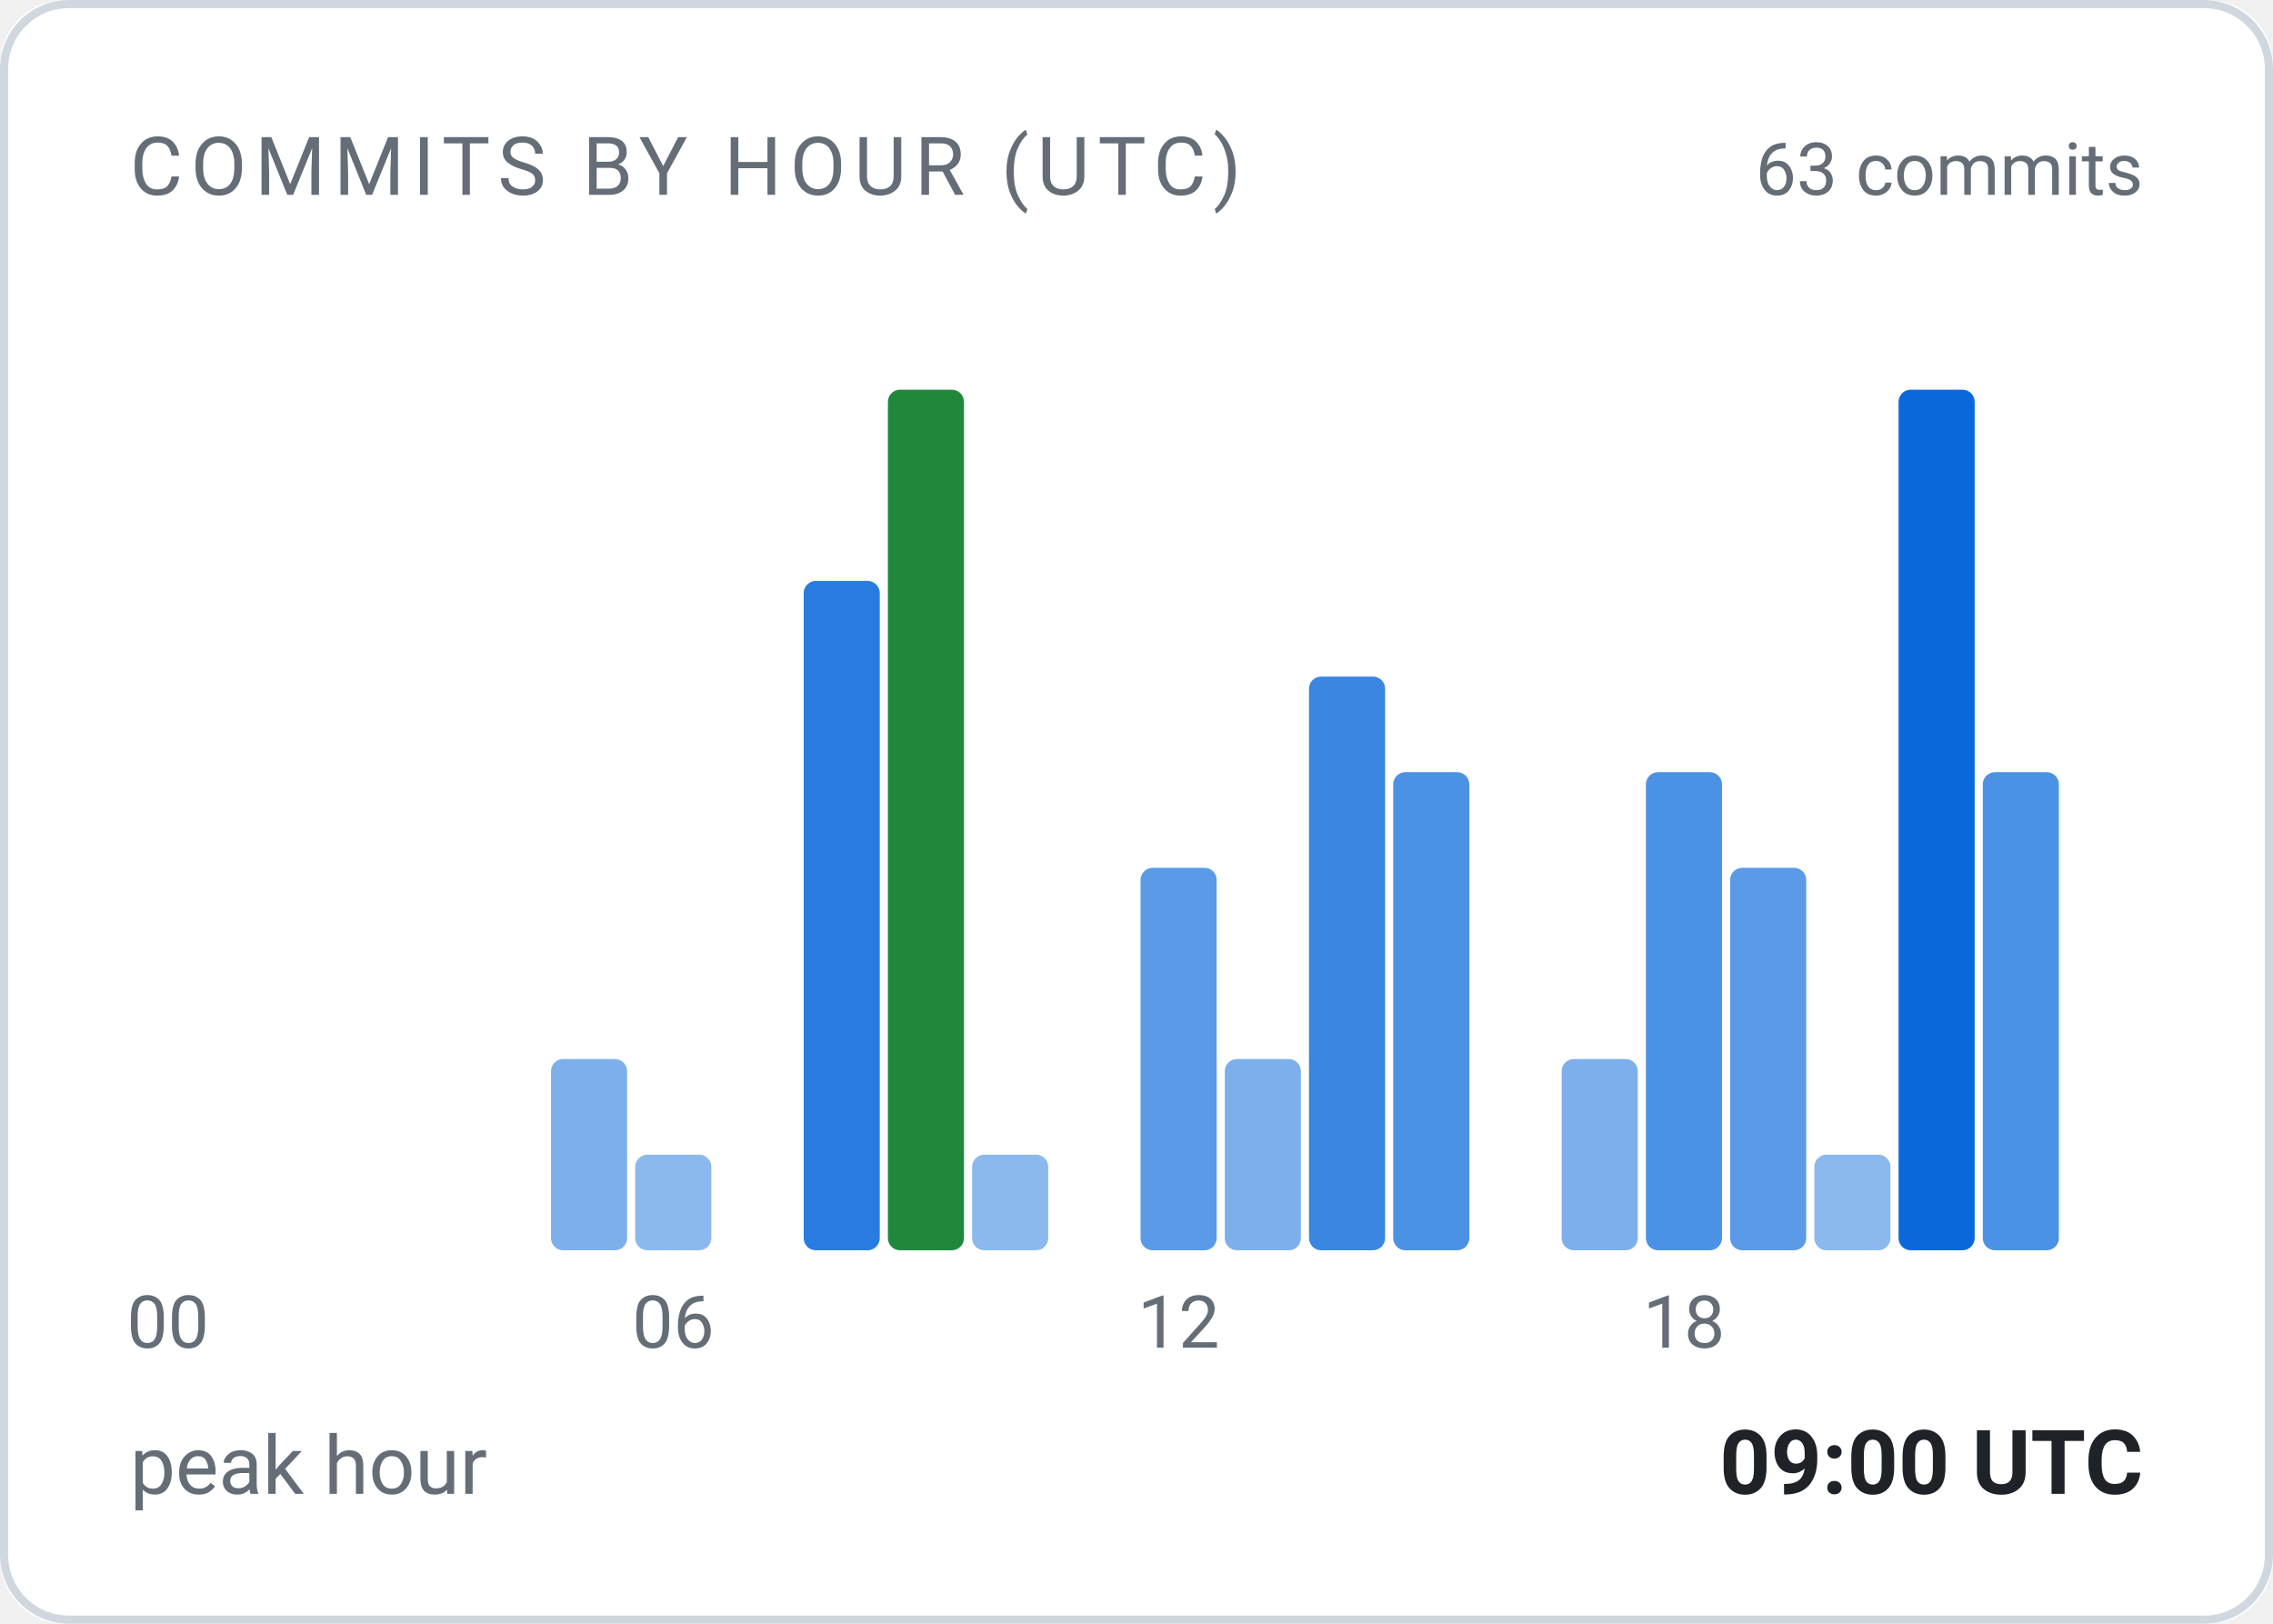
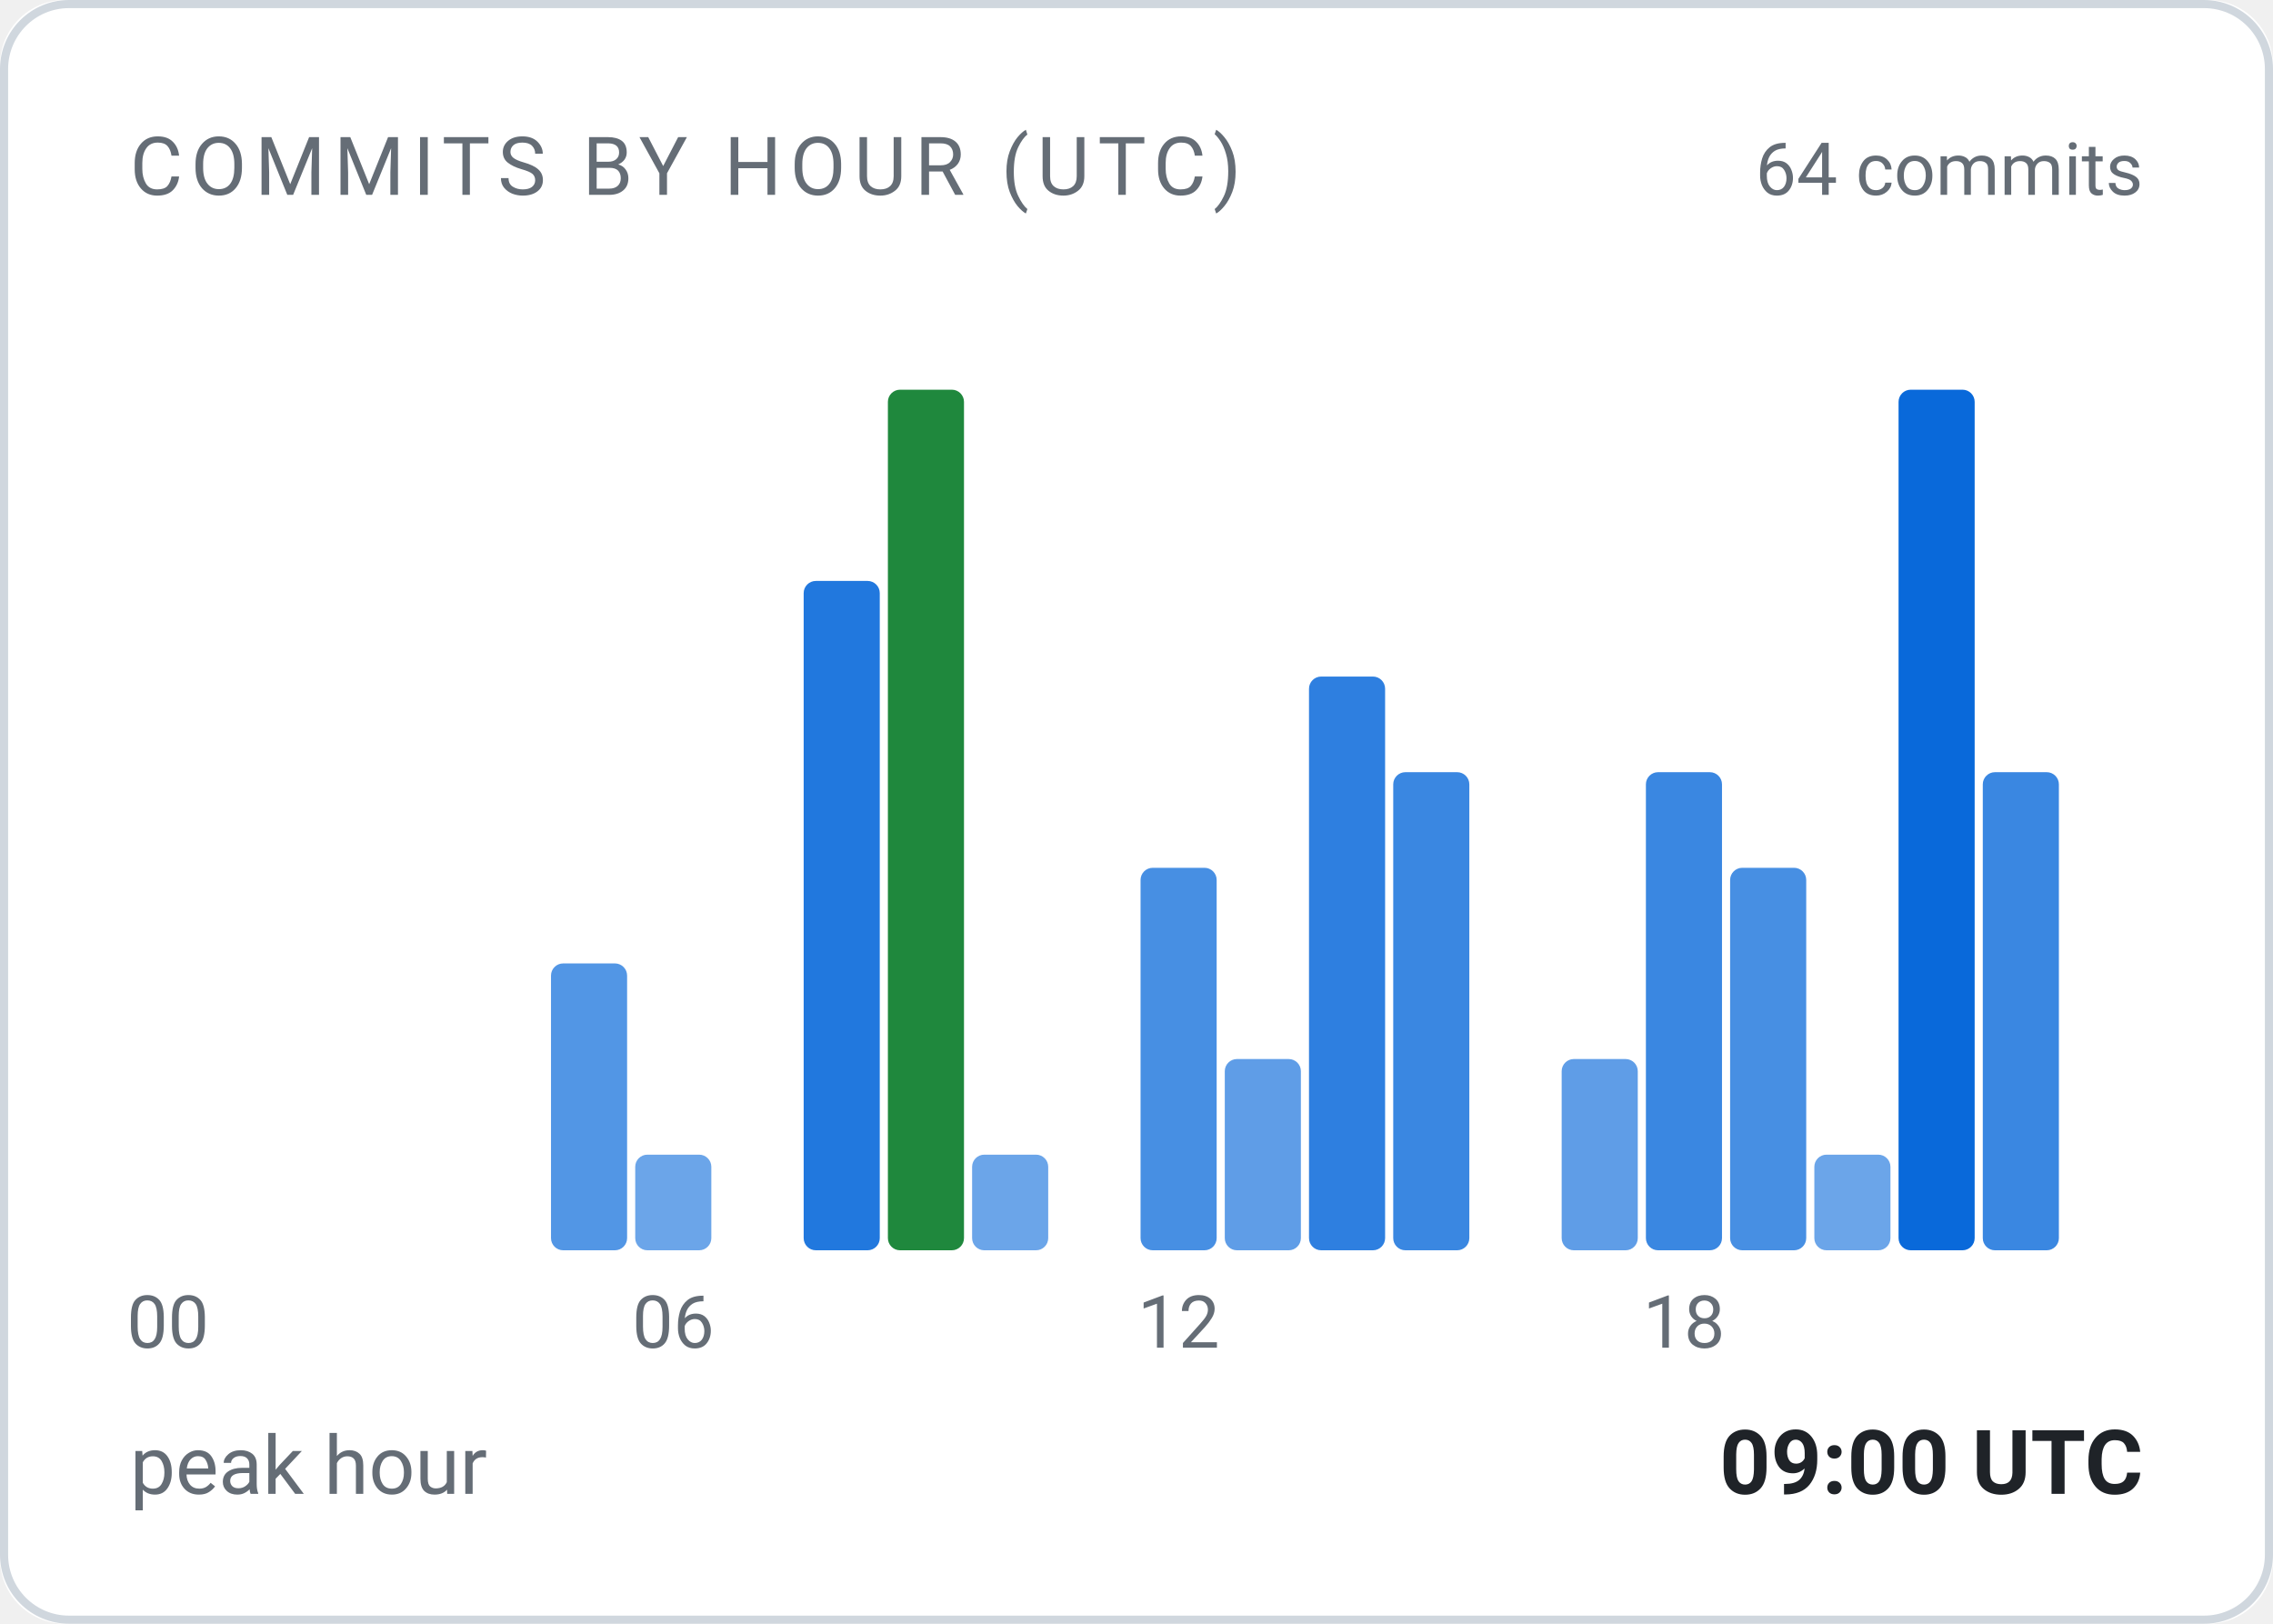
<svg xmlns="http://www.w3.org/2000/svg" viewBox="0 0 280 200" width="280" height="200" role="img" aria-label="Commits by hour of day">
-   <style>text { font-family: -apple-system, BlinkMacSystemFont, "Segoe UI", Roboto, "Helvetica Neue", sans-serif; }</style>
-   <rect x="0" y="0" width="280" height="200" rx="8" ry="8" fill="#ffffff" />
-   <rect x="0.5" y="0.5" width="279" height="199" rx="8" ry="8" fill="none" stroke="#d0d7de" />
-   <text x="16" y="24" fill="#656d76" font-size="10" letter-spacing="0.1em">COMMITS BY HOUR (UTC)</text>
-   <text x="264" y="24" fill="#656d76" font-size="9" text-anchor="end">63 commits</text>
-   <rect x="16" y="154" width="9.375" height="0" rx="1.5" ry="1.5" fill="#0969da" opacity="0.40" />
-   <rect x="26.375" y="154" width="9.375" height="0" rx="1.5" ry="1.5" fill="#0969da" opacity="0.40" />
-   <rect x="36.75" y="154" width="9.375" height="0" rx="1.5" ry="1.5" fill="#0969da" opacity="0.40" />
-   <rect x="47.125" y="154" width="9.375" height="0" rx="1.5" ry="1.5" fill="#0969da" opacity="0.40" />
-   <rect x="57.5" y="154" width="9.375" height="0" rx="1.5" ry="1.5" fill="#0969da" opacity="0.40" />
-   <rect x="67.875" y="130.444" width="9.375" height="23.556" rx="1.5" ry="1.5" fill="#0969da" opacity="0.53" />
-   <rect x="78.25" y="142.222" width="9.375" height="11.778" rx="1.5" ry="1.5" fill="#0969da" opacity="0.47" />
-   <rect x="88.625" y="154" width="9.375" height="0" rx="1.5" ry="1.5" fill="#0969da" opacity="0.40" />
-   <rect x="99" y="71.556" width="9.375" height="82.444" rx="1.5" ry="1.5" fill="#0969da" opacity="0.87" />
-   <rect x="109.375" y="48" width="9.375" height="106" rx="1.5" ry="1.5" fill="#1f883d" opacity="1.00" />
-   <rect x="119.75" y="142.222" width="9.375" height="11.778" rx="1.5" ry="1.5" fill="#0969da" opacity="0.47" />
-   <rect x="130.125" y="154" width="9.375" height="0" rx="1.5" ry="1.5" fill="#0969da" opacity="0.40" />
-   <rect x="140.5" y="106.889" width="9.375" height="47.111" rx="1.5" ry="1.5" fill="#0969da" opacity="0.67" />
-   <rect x="150.875" y="130.444" width="9.375" height="23.556" rx="1.5" ry="1.5" fill="#0969da" opacity="0.53" />
-   <rect x="161.25" y="83.333" width="9.375" height="70.667" rx="1.5" ry="1.5" fill="#0969da" opacity="0.80" />
-   <rect x="171.625" y="95.111" width="9.375" height="58.889" rx="1.5" ry="1.5" fill="#0969da" opacity="0.73" />
-   <rect x="182" y="154" width="9.375" height="0" rx="1.5" ry="1.5" fill="#0969da" opacity="0.40" />
-   <rect x="192.375" y="130.444" width="9.375" height="23.556" rx="1.5" ry="1.5" fill="#0969da" opacity="0.53" />
-   <rect x="202.75" y="95.111" width="9.375" height="58.889" rx="1.5" ry="1.5" fill="#0969da" opacity="0.73" />
-   <rect x="213.125" y="106.889" width="9.375" height="47.111" rx="1.5" ry="1.5" fill="#0969da" opacity="0.67" />
-   <rect x="223.5" y="142.222" width="9.375" height="11.778" rx="1.5" ry="1.5" fill="#0969da" opacity="0.47" />
-   <rect x="233.875" y="48" width="9.375" height="106" rx="1.5" ry="1.5" fill="#0969da" opacity="1.00" />
-   <rect x="244.25" y="95.111" width="9.375" height="58.889" rx="1.5" ry="1.5" fill="#0969da" opacity="0.73" />
-   <rect x="254.625" y="154" width="9.375" height="0" rx="1.5" ry="1.5" fill="#0969da" opacity="0.40" />
-   <text x="20.688" y="166" fill="#656d76" font-size="9" text-anchor="middle">00</text>
-   <text x="82.938" y="166" fill="#656d76" font-size="9" text-anchor="middle">06</text>
-   <text x="145.188" y="166" fill="#656d76" font-size="9" text-anchor="middle">12</text>
-   <text x="207.438" y="166" fill="#656d76" font-size="9" text-anchor="middle">18</text>
-   <text x="16" y="184" fill="#656d76" font-size="10">peak hour</text>
-   <text x="264" y="184" fill="#1f2328" font-size="11" text-anchor="end" font-weight="600">09:00 UTC</text>
+   <style>
+   text { font-family: -apple-system, BlinkMacSystemFont, "Segoe UI", Roboto, "Helvetica Neue", sans-serif; }
+   .bg { fill: #ffffff; }
+   .panel { fill: #f6f8fa; }
+   .border { stroke: #d0d7de; }
+   .fg { fill: #1f2328; }
+   .muted { fill: #656d76; }
+   .accent { fill: #0969da; }
+   .accent2 { fill: #1f883d; }
+   .accent-stroke { stroke: #0969da; }
+   @media (prefers-color-scheme: dark) {
+     .bg { fill: #0d1117; }
+     .panel { fill: #161b22; }
+     .border { stroke: #30363d; }
+     .fg { fill: #e6edf3; }
+     .muted { fill: #7d8590; }
+     .accent { fill: #58a6ff; }
+     .accent2 { fill: #3fb950; }
+     .accent-stroke { stroke: #58a6ff; }
+   }
+ </style>
+   <rect class="bg" x="0" y="0" width="280" height="200" rx="8" ry="8" />
+   <rect class="border" x="0.5" y="0.5" width="279" height="199" rx="8" ry="8" fill="none" />
+   <text class="muted" x="16" y="24" font-size="10" letter-spacing="0.1em">COMMITS BY HOUR (UTC)</text>
+   <text class="muted" x="264" y="24" font-size="9" text-anchor="end">64 commits</text>
+   <rect class="accent" x="16" y="154" width="9.375" height="0" rx="1.5" ry="1.5" opacity="0.55" />
+   <rect class="accent" x="26.375" y="154" width="9.375" height="0" rx="1.5" ry="1.5" opacity="0.55" />
+   <rect class="accent" x="36.75" y="154" width="9.375" height="0" rx="1.5" ry="1.5" opacity="0.55" />
+   <rect class="accent" x="47.125" y="154" width="9.375" height="0" rx="1.5" ry="1.5" opacity="0.55" />
+   <rect class="accent" x="57.5" y="154" width="9.375" height="0" rx="1.5" ry="1.5" opacity="0.55" />
+   <rect class="accent" x="67.875" y="118.667" width="9.375" height="35.333" rx="1.5" ry="1.5" opacity="0.70" />
+   <rect class="accent" x="78.25" y="142.222" width="9.375" height="11.778" rx="1.5" ry="1.5" opacity="0.60" />
+   <rect class="accent" x="88.625" y="154" width="9.375" height="0" rx="1.5" ry="1.5" opacity="0.55" />
+   <rect class="accent" x="99" y="71.556" width="9.375" height="82.444" rx="1.5" ry="1.5" opacity="0.90" />
+   <rect class="accent2" x="109.375" y="48" width="9.375" height="106" rx="1.5" ry="1.5" opacity="1.00" />
+   <rect class="accent" x="119.75" y="142.222" width="9.375" height="11.778" rx="1.5" ry="1.5" opacity="0.60" />
+   <rect class="accent" x="130.125" y="154" width="9.375" height="0" rx="1.5" ry="1.5" opacity="0.55" />
+   <rect class="accent" x="140.5" y="106.889" width="9.375" height="47.111" rx="1.5" ry="1.5" opacity="0.75" />
+   <rect class="accent" x="150.875" y="130.444" width="9.375" height="23.556" rx="1.5" ry="1.5" opacity="0.65" />
+   <rect class="accent" x="161.25" y="83.333" width="9.375" height="70.667" rx="1.5" ry="1.5" opacity="0.85" />
+   <rect class="accent" x="171.625" y="95.111" width="9.375" height="58.889" rx="1.5" ry="1.5" opacity="0.80" />
+   <rect class="accent" x="182" y="154" width="9.375" height="0" rx="1.5" ry="1.5" opacity="0.55" />
+   <rect class="accent" x="192.375" y="130.444" width="9.375" height="23.556" rx="1.5" ry="1.5" opacity="0.65" />
+   <rect class="accent" x="202.75" y="95.111" width="9.375" height="58.889" rx="1.5" ry="1.5" opacity="0.80" />
+   <rect class="accent" x="213.125" y="106.889" width="9.375" height="47.111" rx="1.5" ry="1.5" opacity="0.75" />
+   <rect class="accent" x="223.5" y="142.222" width="9.375" height="11.778" rx="1.5" ry="1.5" opacity="0.60" />
+   <rect class="accent" x="233.875" y="48" width="9.375" height="106" rx="1.5" ry="1.5" opacity="1.00" />
+   <rect class="accent" x="244.25" y="95.111" width="9.375" height="58.889" rx="1.5" ry="1.5" opacity="0.80" />
+   <rect class="accent" x="254.625" y="154" width="9.375" height="0" rx="1.5" ry="1.5" opacity="0.55" />
+   <text class="muted" x="20.688" y="166" font-size="9" text-anchor="middle">00</text>
+   <text class="muted" x="82.938" y="166" font-size="9" text-anchor="middle">06</text>
+   <text class="muted" x="145.188" y="166" font-size="9" text-anchor="middle">12</text>
+   <text class="muted" x="207.438" y="166" font-size="9" text-anchor="middle">18</text>
+   <text class="muted" x="16" y="184" font-size="10">peak hour</text>
+   <text class="fg" x="264" y="184" font-size="11" text-anchor="end" font-weight="600">09:00 UTC</text>
</svg>
